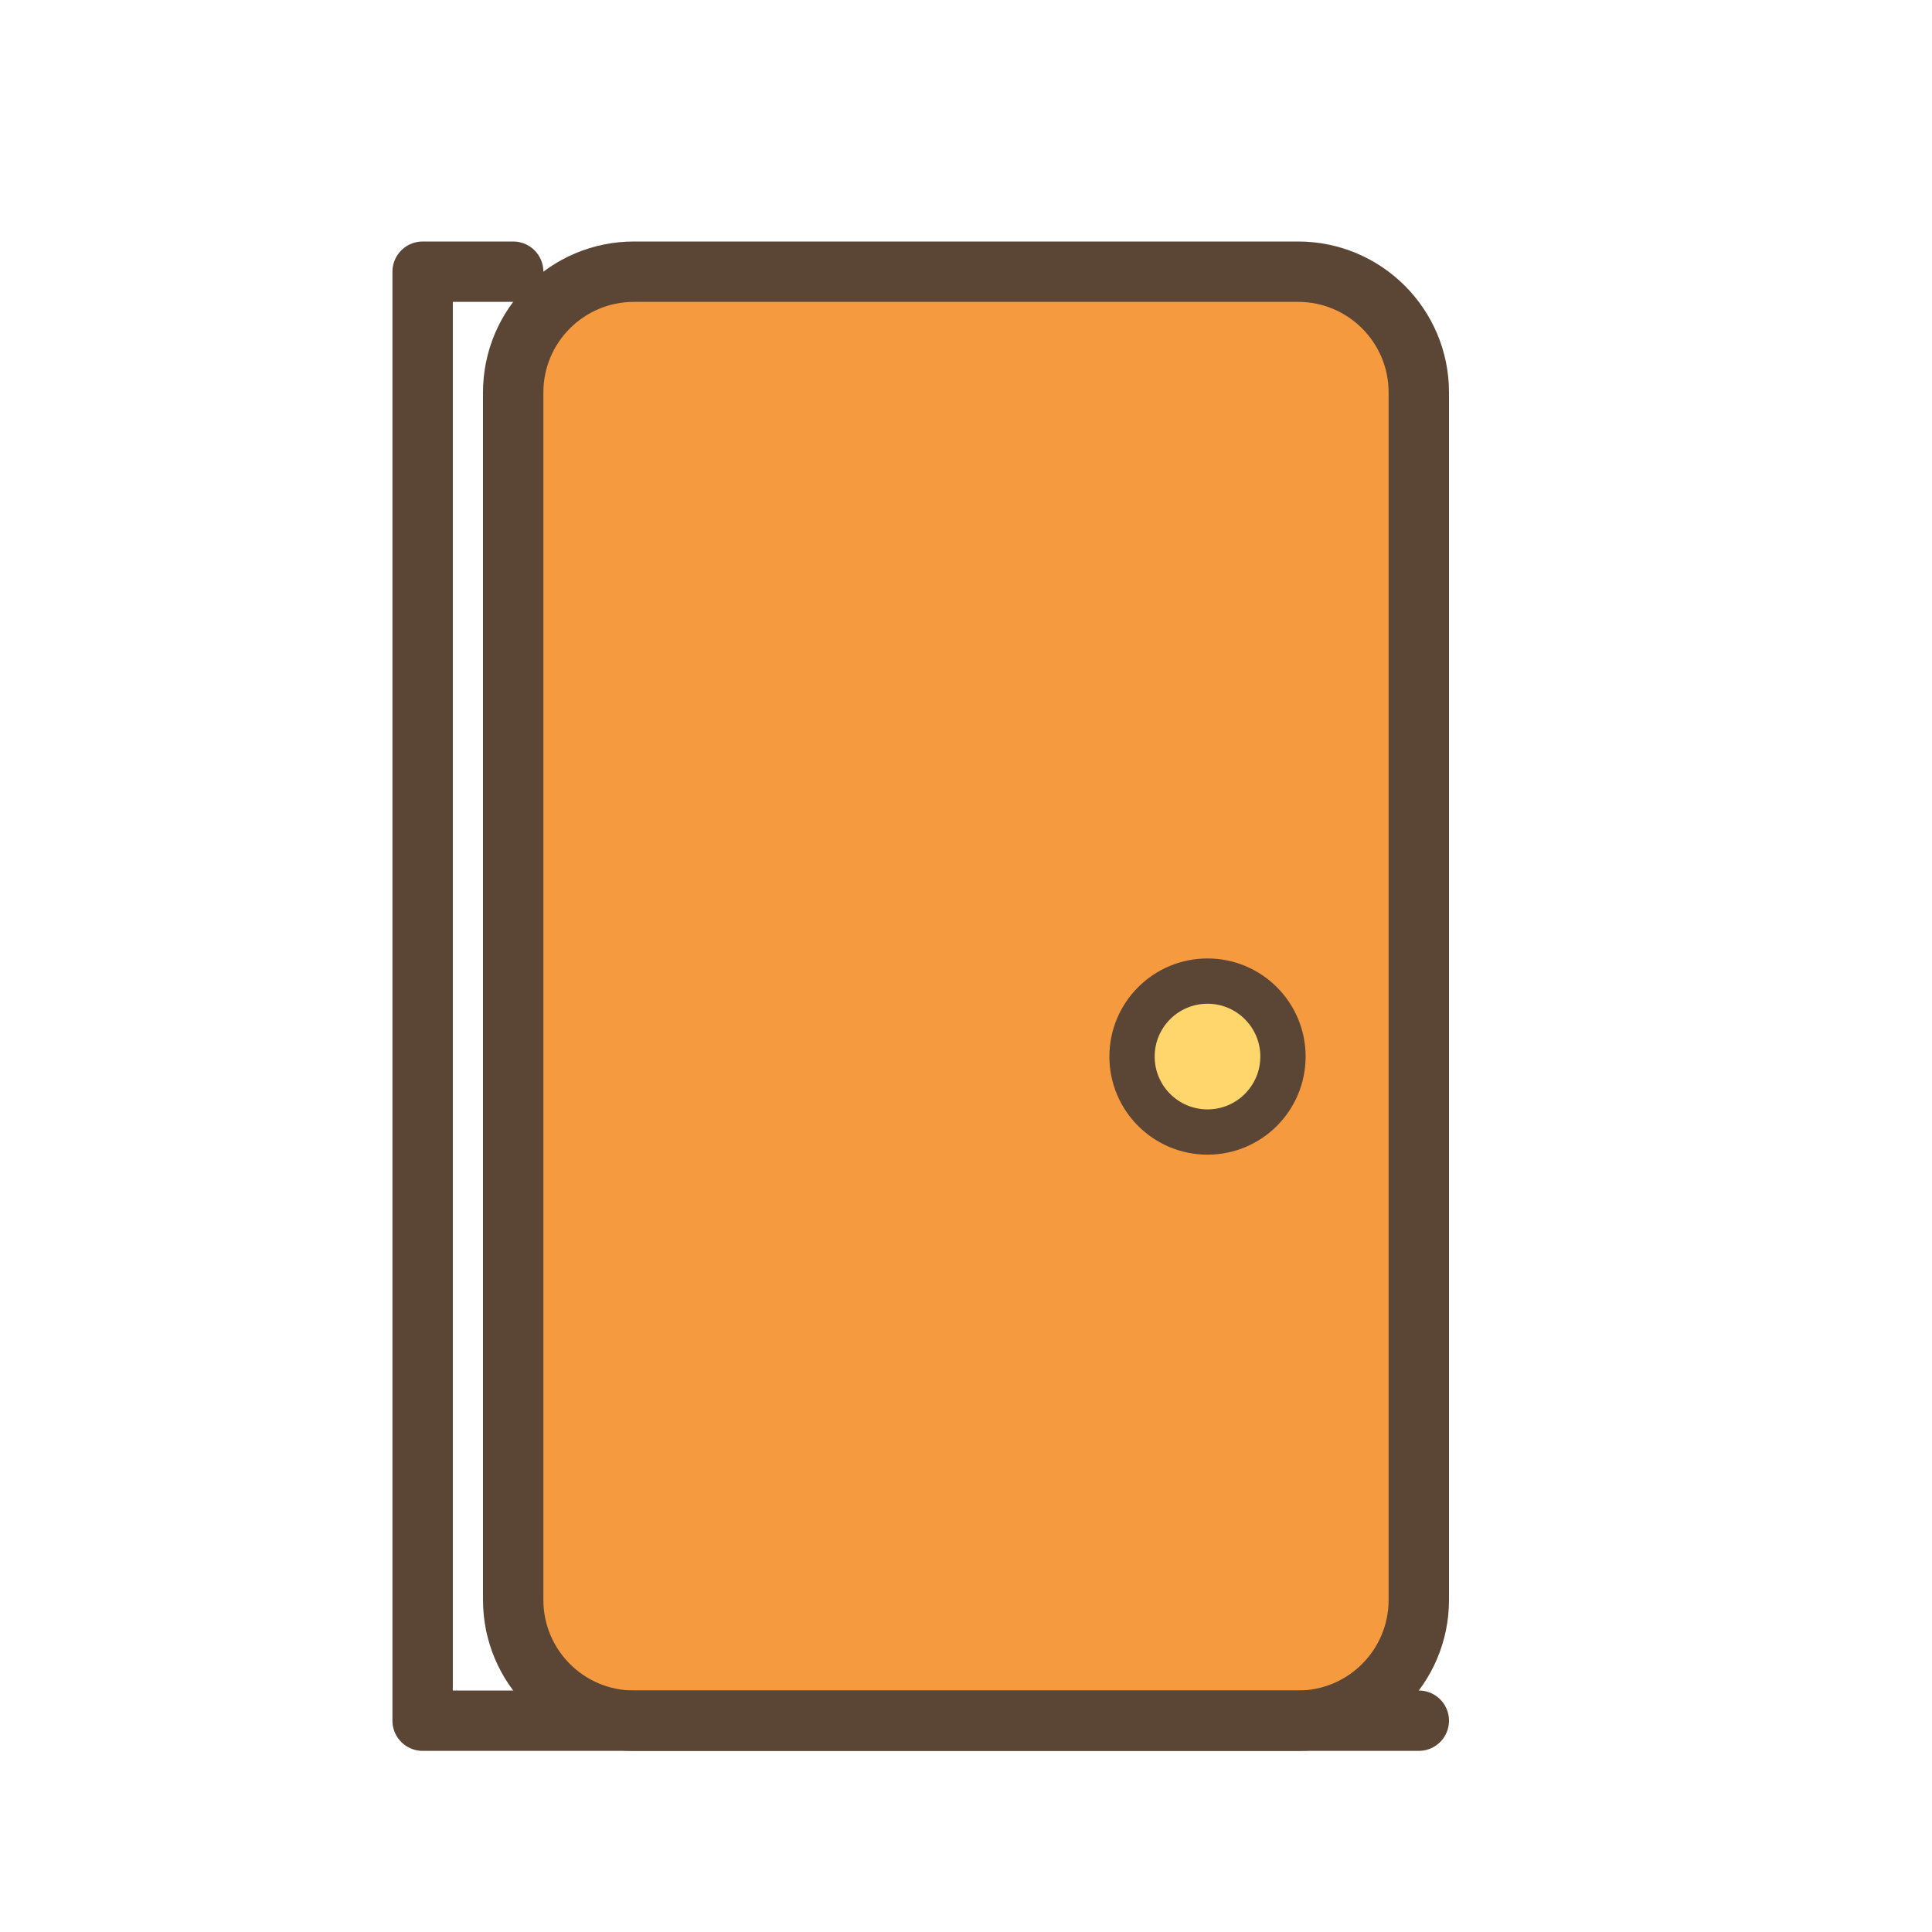
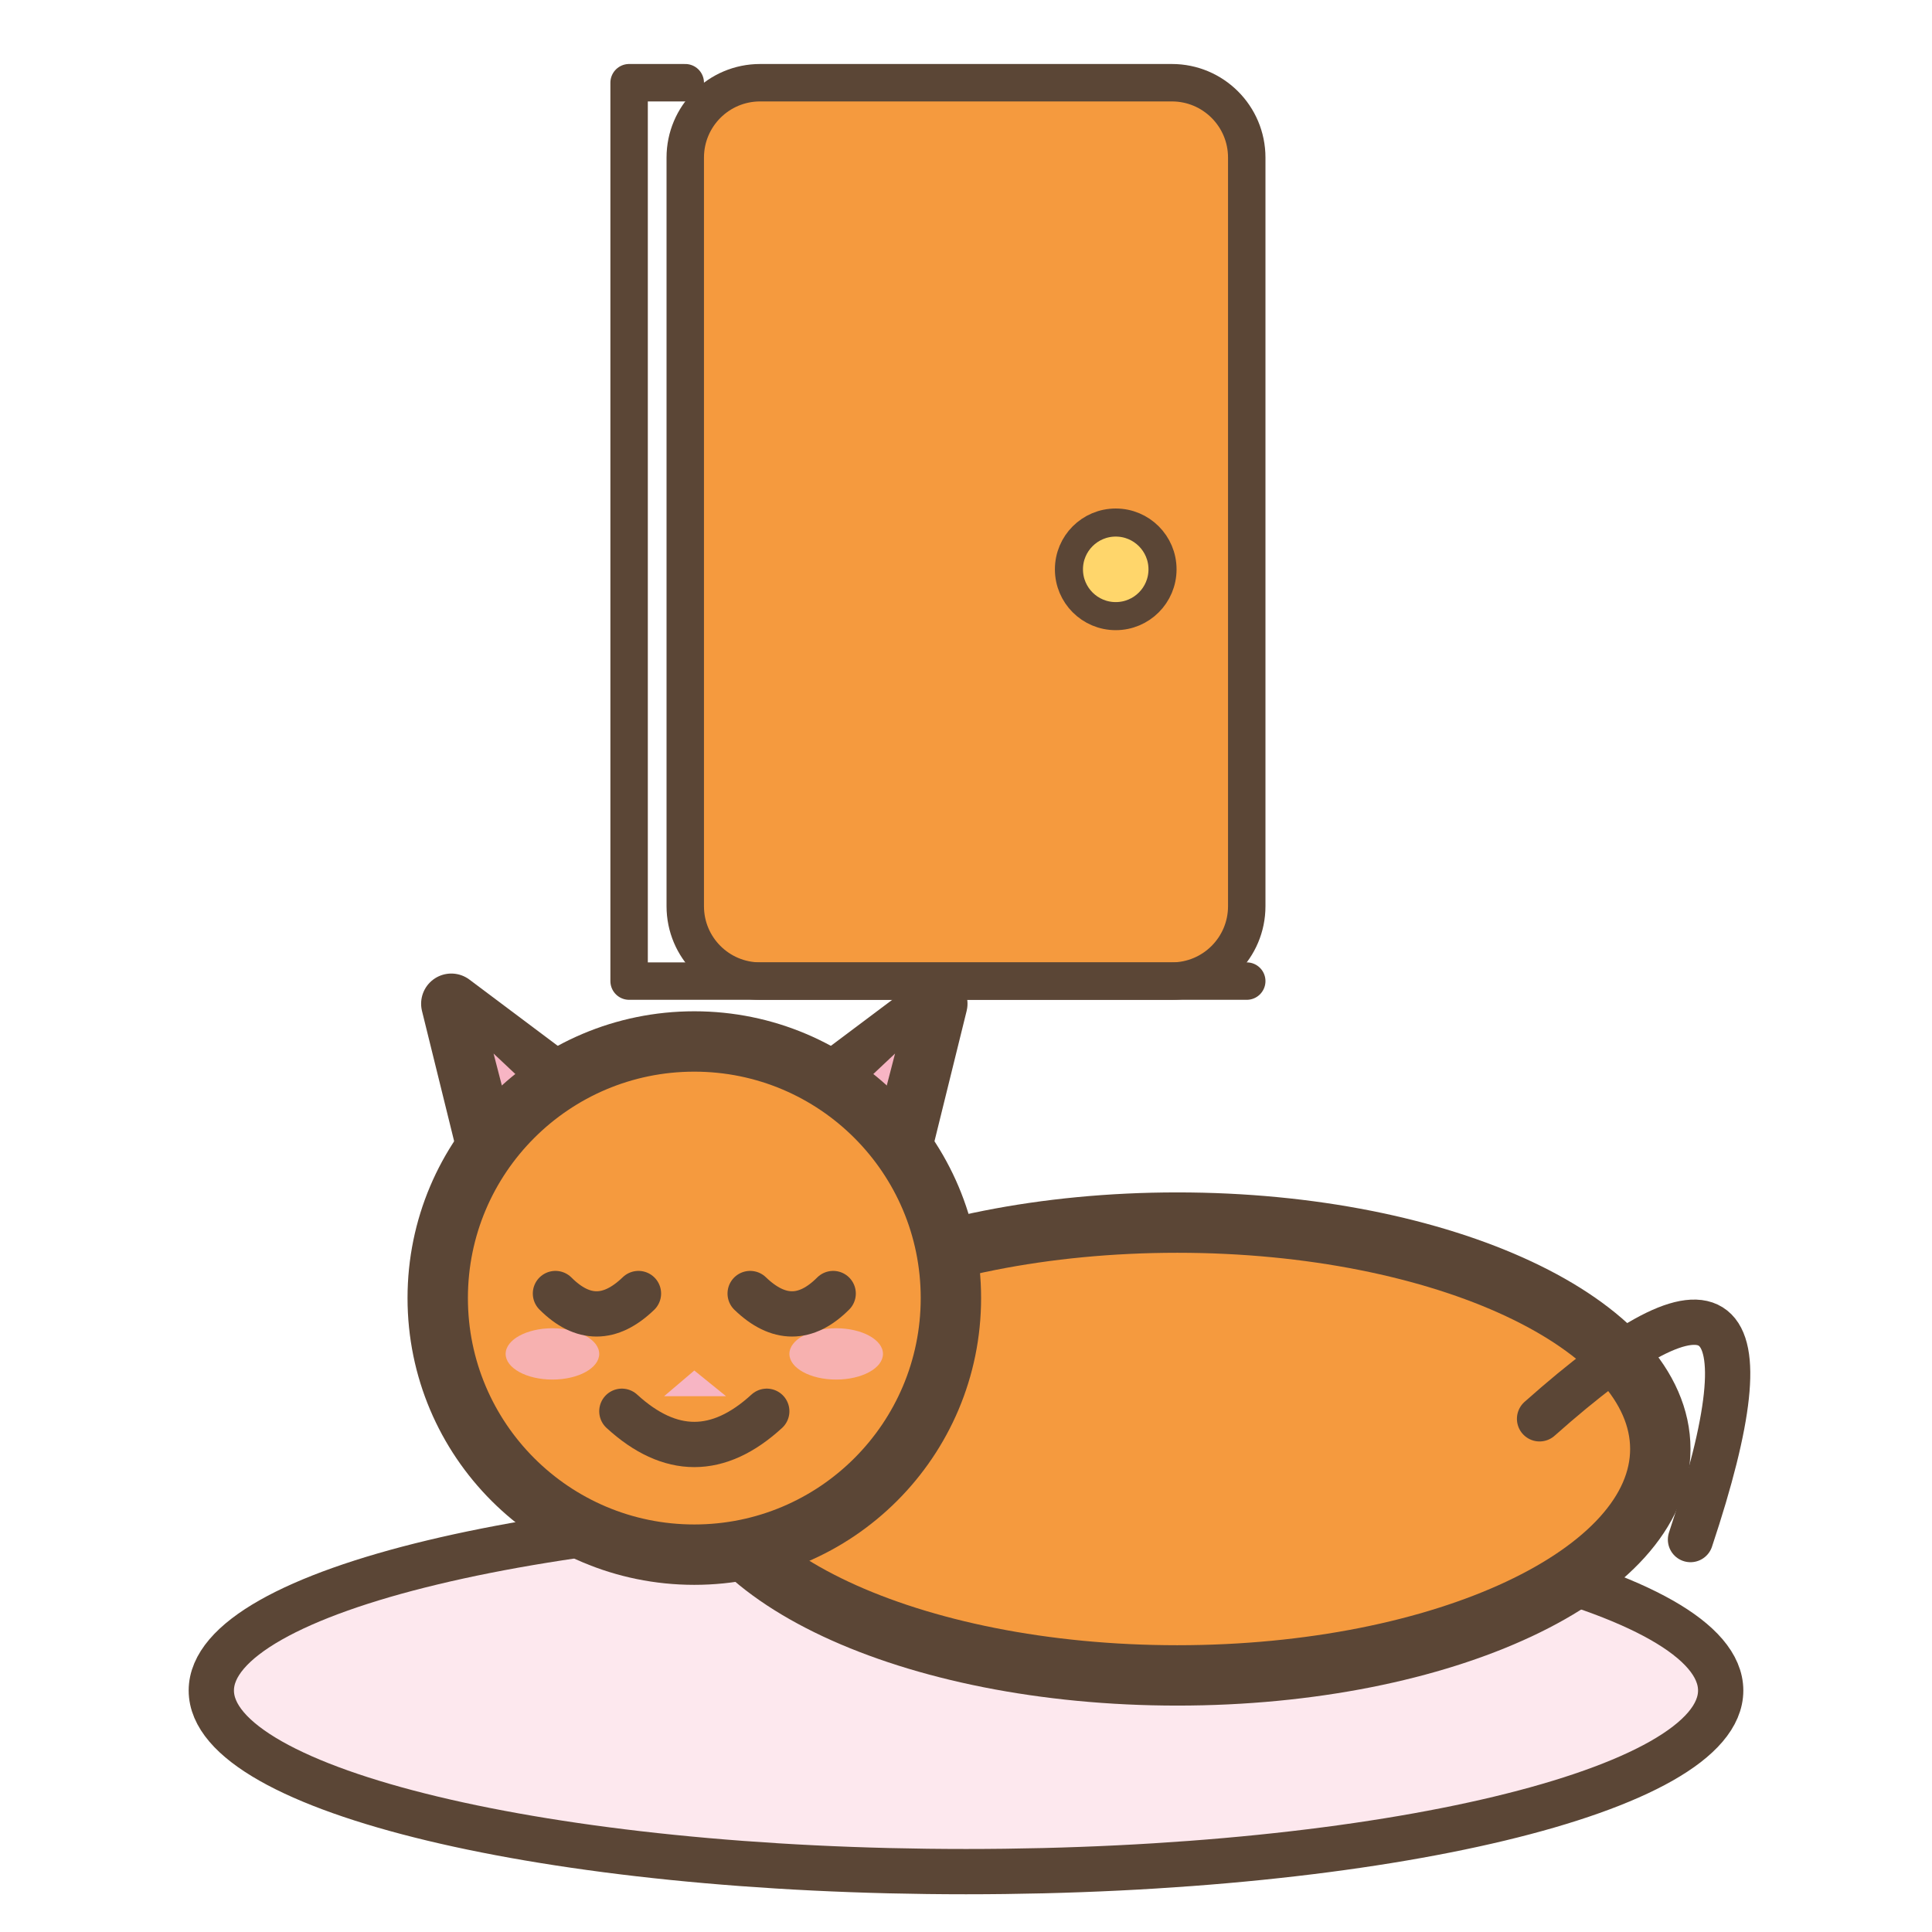
<svg xmlns="http://www.w3.org/2000/svg" viewBox="0 0 128 128" fill="none">
-   <rect x="34" y="18" width="60" height="96" rx="8" fill="#F59A3E" stroke="#5B4636" stroke-width="4" stroke-linecap="round" stroke-linejoin="round" />
-   <circle cx="80" cy="70" r="5" fill="#FFD66B" stroke="#5B4636" stroke-width="3" stroke-linecap="round" stroke-linejoin="round" />
-   <path d="M34 18 H28 V114 H94" stroke="#5B4636" stroke-width="4" stroke-linecap="round" stroke-linejoin="round" fill="none" />
+   <g transform="translate(64,34) scale(0.62) translate(-64,-64)">
+     <rect x="34" y="18" width="60" height="96" rx="8" fill="#F59A3E" stroke="#5B4636" stroke-width="4" stroke-linecap="round" stroke-linejoin="round" />
+     <circle cx="80" cy="70" r="5" fill="#FFD66B" stroke="#5B4636" stroke-width="3" stroke-linecap="round" stroke-linejoin="round" />
+     <path d="M34 18 H28 V114 H94" stroke="#5B4636" stroke-width="4" stroke-linecap="round" stroke-linejoin="round" fill="none" />
+   </g>
+   <ellipse cx="64" cy="112" rx="50" ry="12" fill="#FDE8EE" stroke="#5B4636" stroke-width="3" stroke-linecap="round" stroke-linejoin="round" />
+   <ellipse cx="78" cy="96" rx="32" ry="15" fill="#F59A3E" stroke="#5B4636" stroke-width="4" stroke-linecap="round" stroke-linejoin="round" />
+   <path d="M43.5 76.7 L29.9 66.5 L33.8 82.3 Z" fill="#F59A3E" stroke="#5B4636" stroke-width="4" stroke-linecap="round" stroke-linejoin="round" />
+   <path d="M41.2 77.8 L32.7 69.8 L35.5 80.6 Z" fill="#F7B5C4" />
+   <path d="M48.5 76.7 L62.1 66.5 L58.2 82.3 Z" fill="#F59A3E" stroke="#5B4636" stroke-width="4" stroke-linecap="round" stroke-linejoin="round" />
+   <path d="M50.8 77.8 L59.3 69.8 L56.5 80.6 Z" fill="#F7B5C4" />
+   <circle cx="46.0" cy="86.0" r="17.0" fill="#F59A3E" stroke="#5B4636" stroke-width="4" stroke-linecap="round" stroke-linejoin="round" />
+   <ellipse cx="36.6" cy="89.7" rx="3.1" ry="1.7" fill="#F7B5C4" opacity=".85" />
+   <ellipse cx="55.4" cy="89.7" rx="3.1" ry="1.7" fill="#F7B5C4" opacity=".85" />
+   <path d="M36.8 85.7 Q39.5 88.4 42.3 85.7" stroke="#5B4636" stroke-width="3" stroke-linecap="round" stroke-linejoin="round" />
+   <path d="M49.7 85.7 Q52.5 88.4 55.2 85.7" stroke="#5B4636" stroke-width="3" stroke-linecap="round" stroke-linejoin="round" />
+   <path d="M46.0 90.8 l-2.0 1.7 h4.1 Z" fill="#F7B5C4" />
+   <path d="M41.2 93.5 Q46.0 97.9 50.8 93.5" stroke="#5B4636" stroke-width="3" stroke-linecap="round" stroke-linejoin="round" />
+   <path d="M102 94 Q120 78 112 102" stroke="#5B4636" stroke-width="3" stroke-linecap="round" stroke-linejoin="round" fill="none" />
</svg>
